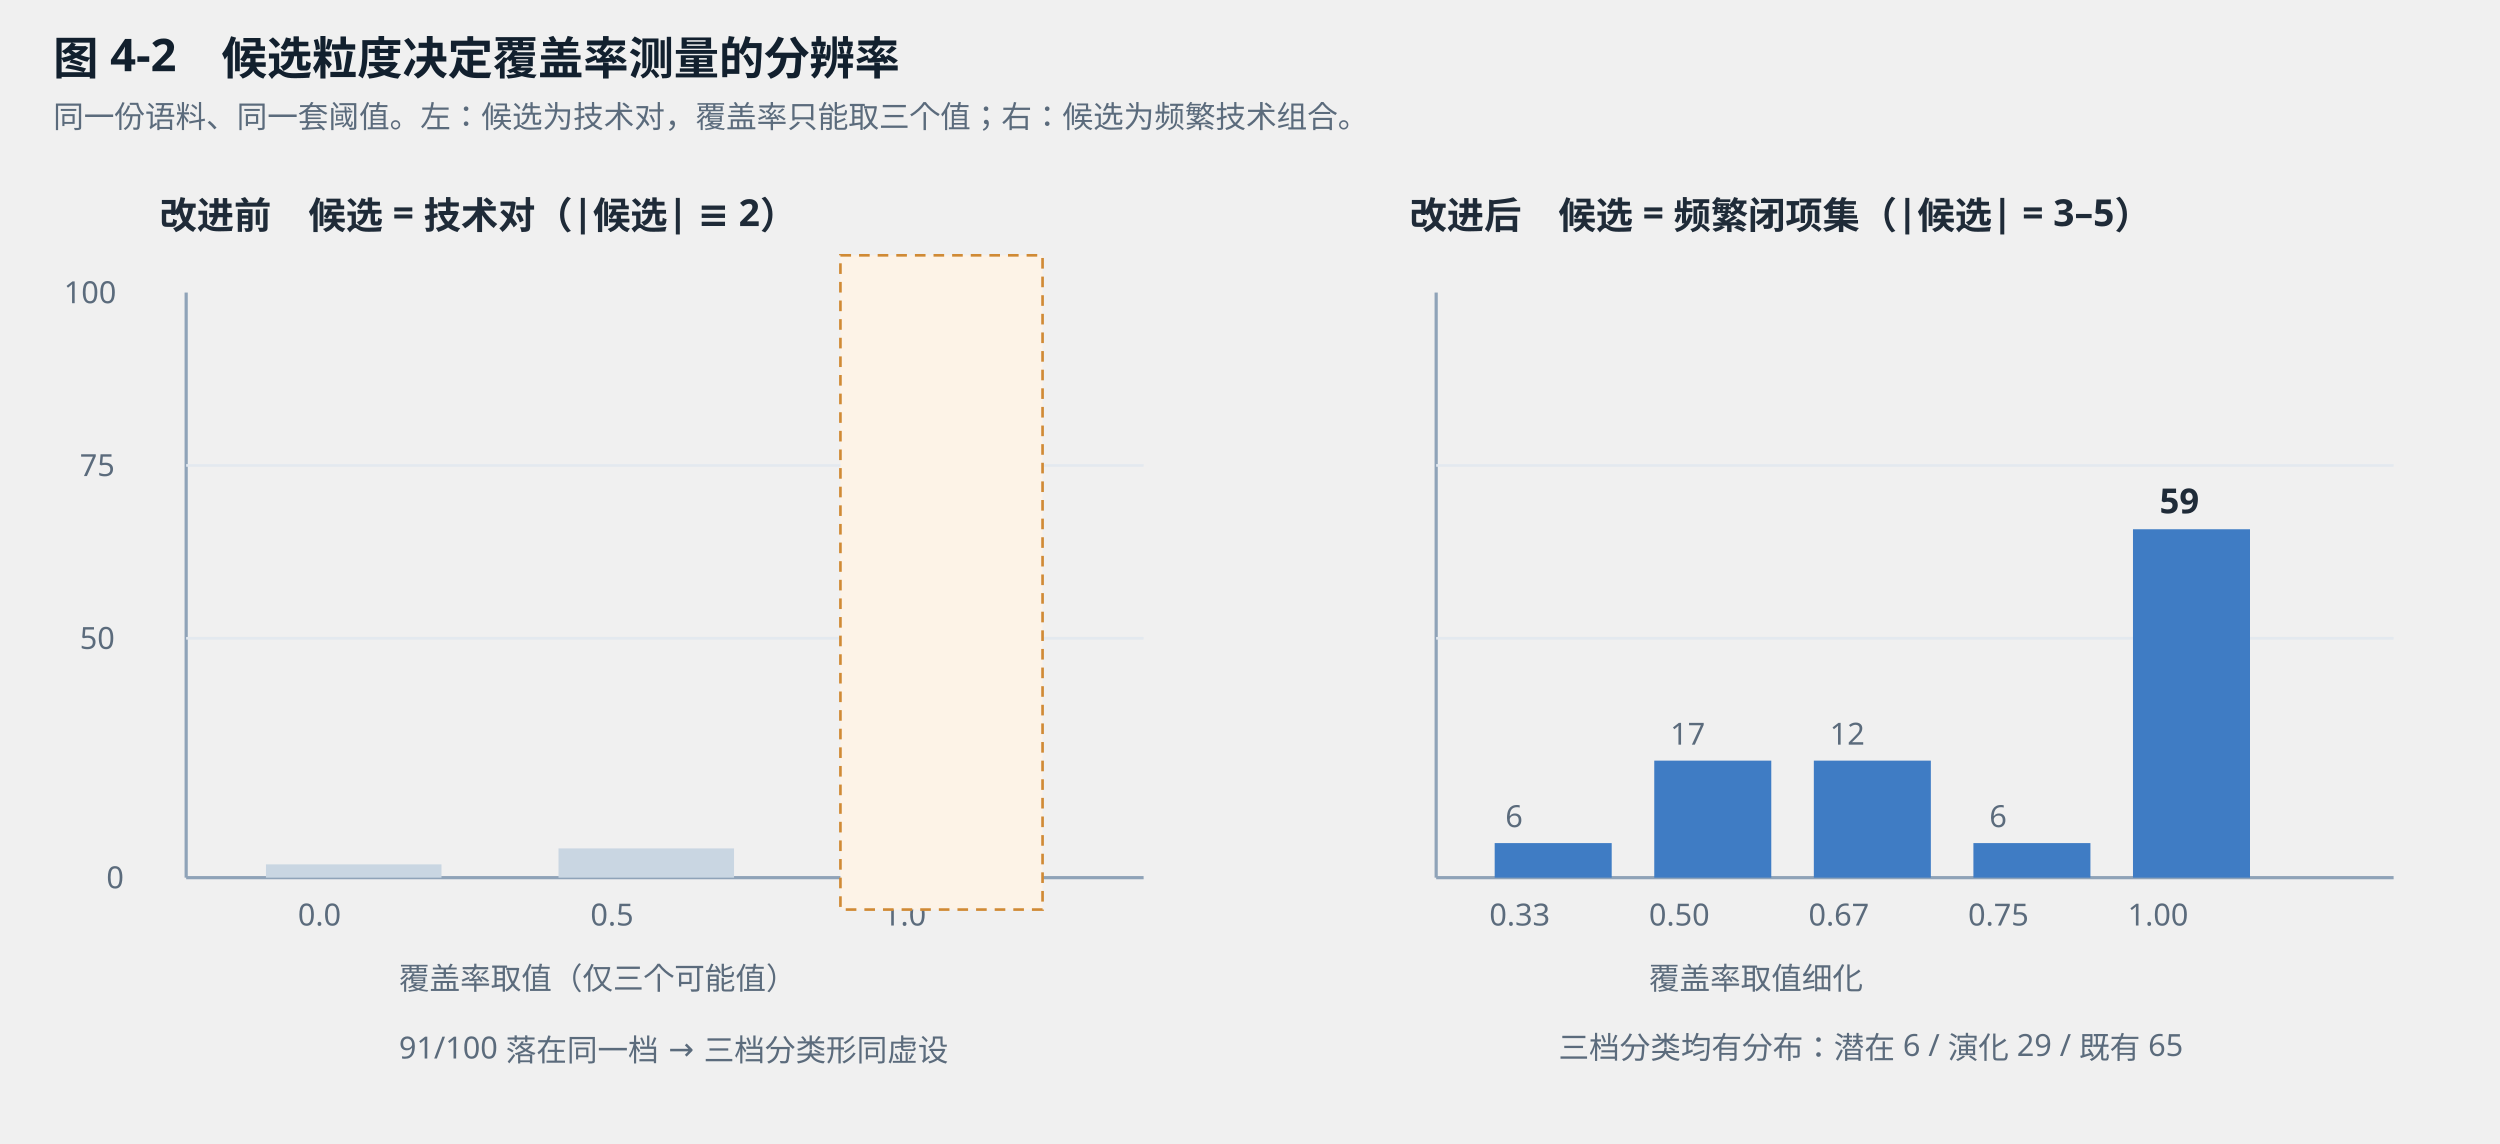
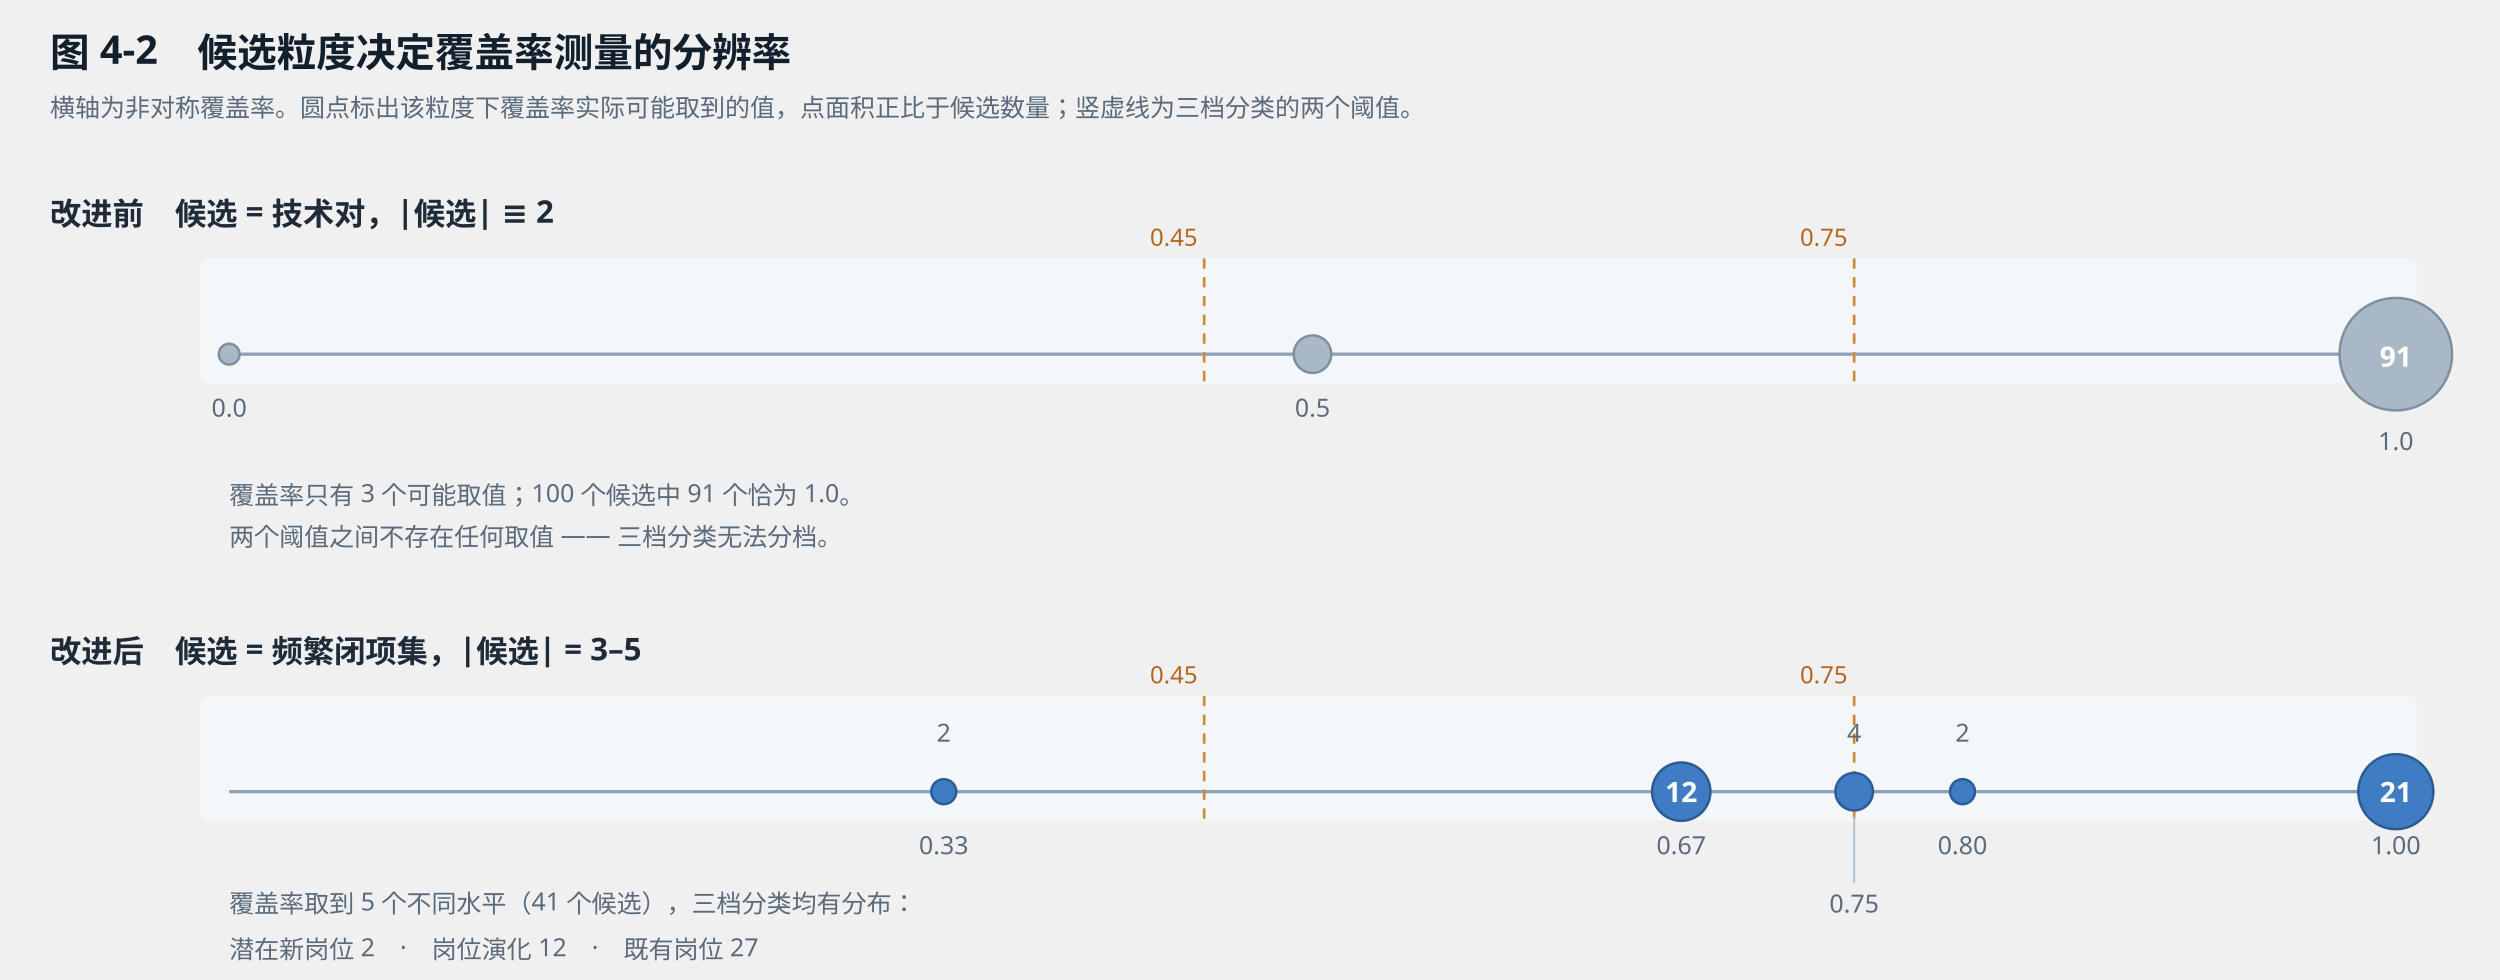
- <svg xmlns="http://www.w3.org/2000/svg" viewBox="0 0 940 430" width="940" height="430" font-family="Source Han Sans SC, Microsoft YaHei, sans-serif">
+ <svg xmlns="http://www.w3.org/2000/svg" viewBox="0 0 1200 470" width="1200" height="470" font-family="PingFang SC, Source Han Sans SC, Microsoft YaHei, sans-serif">
  <style>
-     .ti{font-size:17px;font-weight:600;fill:#12202e}
-     .h{font-size:14px;font-weight:600;fill:#1f2b38}
-     .t{font-size:13px;fill:#1f2b38}
-     .s{font-size:11.5px;fill:#5b6b7c}
-     .ax{stroke:#8fa3b8;stroke-width:1.2}
-     .grid{stroke:#e3e9ef;stroke-width:1}
-     .barA{fill:#c9d6e2}
-     .barB{fill:#3f7cc4}
-     .zone{fill:#fdf3e7;stroke:#d08a35;stroke-width:1;stroke-dasharray:4 3}
+     .ti{font-size:19px;font-weight:600;fill:#12202e}
+     .h{font-size:15px;font-weight:600;fill:#1f2b38}
+     .t{font-size:13.5px;fill:#1f2b38}
+     .s{font-size:12px;fill:#5b6b7c}
+     .axis{stroke:#8fa3b8;stroke-width:1.6}
+     .thr{stroke:#d08a35;stroke-width:1.3;stroke-dasharray:5 4}
+     .thrtx{font-size:11.5px;fill:#b5651d}
+     .lead{stroke:#b8c4d0;stroke-width:1}
+     .dotA{fill:#a9b8c7;stroke:#7d8fa1;stroke-width:1.2}
+     .dotB{fill:#3f7cc4;stroke:#2b5c96;stroke-width:1.2}
+     .band{fill:#f4f7fa}
+     .inv{fill:#ffffff;font-size:13.5px;font-weight:600}
  </style>
-   <text x="20" y="28" class="ti">图 4-2　候选粒度决定覆盖率测量的分辨率</text>
-   <text x="20" y="48" class="s">同一份语料、同一套阈值。左：候选为技术对，覆盖率只能取三个值；右：候选为频繁技术组合。</text>
-   <text x="60" y="86" class="h">改进前　候选 = 技术对（|候选| ≡ 2）</text>
-   <line x1="70" y1="330" x2="430" y2="330" class="ax" />
-   <line x1="70" y1="110" x2="70" y2="330" class="ax" />
-   <line x1="70" y1="240" x2="430" y2="240" class="grid" />
-   <line x1="70" y1="175" x2="430" y2="175" class="grid" />
-   <text x="40" y="334" class="s">0</text>
-   <text x="30" y="244" class="s">50</text>
-   <text x="30" y="179" class="s">75</text>
-   <text x="24" y="114" class="s">100</text>
-   <rect x="100" y="325" width="66" height="5" class="barA" />
-   <rect x="210" y="319" width="66" height="11" class="barA" />
-   <rect x="320" y="112" width="66" height="218" class="barA" />
-   <text x="112" y="348" class="s">0.0</text>
-   <text x="222" y="348" class="s">0.5</text>
-   <text x="332" y="348" class="s">1.0</text>
-   <text x="336" y="106" class="t" font-weight="600">91</text>
-   <text x="150" y="372" class="s">覆盖率取值（仅三个可能值）</text>
-   <rect x="316" y="96" width="76" height="246" class="zone" fill="none" />
-   <text x="150" y="398" class="s" fill="#b5651d">91/100 落在同一档 → 三档分类形同虚设</text>
-   <text x="530" y="86" class="h">改进后　候选 = 频繁闭项集（|候选| = 3–5）</text>
-   <line x1="540" y1="330" x2="900" y2="330" class="ax" />
-   <line x1="540" y1="110" x2="540" y2="330" class="ax" />
-   <line x1="540" y1="240" x2="900" y2="240" class="grid" />
-   <line x1="540" y1="175" x2="900" y2="175" class="grid" />
-   <rect x="562" y="317" width="44" height="13" class="barB" />
-   <rect x="622" y="286" width="44" height="44" class="barB" />
-   <rect x="682" y="286" width="44" height="44" class="barB" />
-   <rect x="742" y="317" width="44" height="13" class="barB" />
-   <rect x="802" y="199" width="44" height="131" class="barB" />
-   <text x="566" y="311" class="s">6</text>
-   <text x="628" y="280" class="s">17</text>
-   <text x="688" y="280" class="s">12</text>
-   <text x="748" y="311" class="s">6</text>
-   <text x="812" y="193" class="t" font-weight="600">59</text>
-   <text x="560" y="348" class="s">0.33</text>
-   <text x="620" y="348" class="s">0.50</text>
-   <text x="680" y="348" class="s">0.67</text>
-   <text x="740" y="348" class="s">0.75</text>
-   <text x="800" y="348" class="s">1.00</text>
-   <text x="620" y="372" class="s">覆盖率取值细化</text>
-   <text x="586" y="398" class="s" fill="#2c6b3f">三档分类均有分布：潜在 6 / 演化 29 / 既有 65</text>
+   <text x="24" y="32" class="ti">图 4-2　候选粒度决定覆盖率测量的分辨率</text>
+   <text x="24" y="56" class="s">横轴为非对称覆盖率。圆点标出该粒度下覆盖率实际可能取到的值，点面积正比于候选数量；竖虚线为三档分类的两个阈值。</text>
+   <text x="24" y="108" class="h">改进前　候选 = 技术对，|候选| ≡ 2</text>
+   <rect x="96" y="124" width="1064" height="60" class="band" rx="4" />
+   <line x1="110" y1="170" x2="1150" y2="170" class="axis" />
+   <line x1="578" y1="124" x2="578" y2="184" class="thr" />
+   <line x1="890" y1="124" x2="890" y2="184" class="thr" />
+   <text x="552" y="118" class="thrtx">0.45</text>
+   <text x="864" y="118" class="thrtx">0.75</text>
+   <circle cx="110" cy="170" r="5" class="dotA" />
+   <circle cx="630" cy="170" r="9" class="dotA" />
+   <circle cx="1150" cy="170" r="27" class="dotA" />
+   <text x="110" y="200" class="s" text-anchor="middle">0.0</text>
+   <text x="630" y="200" class="s" text-anchor="middle">0.5</text>
+   <text x="1150" y="216" class="s" text-anchor="middle">1.0</text>
+   <text x="1150" y="176" class="inv" text-anchor="middle">91</text>
+   <text x="110" y="242" class="s">覆盖率只有 3 个可能取值；100 个候选中 91 个恰为 1.0。</text>
+   <text x="110" y="262" class="s" fill="#b5651d">两个阈值之间不存在任何取值 —— 三档分类无法分档。</text>
+   <text x="24" y="318" class="h">改进后　候选 = 频繁闭项集，|候选| = 3–5</text>
+   <rect x="96" y="334" width="1064" height="60" class="band" rx="4" />
+   <line x1="110" y1="380" x2="1150" y2="380" class="axis" />
+   <line x1="578" y1="334" x2="578" y2="394" class="thr" />
+   <line x1="890" y1="334" x2="890" y2="394" class="thr" />
+   <text x="552" y="328" class="thrtx">0.45</text>
+   <text x="864" y="328" class="thrtx">0.75</text>
+   <circle cx="453" cy="380" r="6" class="dotB" />
+   <circle cx="807" cy="380" r="14" class="dotB" />
+   <circle cx="890" cy="380" r="9" class="dotB" />
+   <circle cx="942" cy="380" r="6" class="dotB" />
+   <circle cx="1150" cy="380" r="18" class="dotB" />
+   <text x="453" y="356" class="s" text-anchor="middle">2</text>
+   <text x="807" y="385" class="inv" text-anchor="middle">12</text>
+   <text x="890" y="356" class="s" text-anchor="middle">4</text>
+   <text x="942" y="356" class="s" text-anchor="middle">2</text>
+   <text x="1150" y="385" class="inv" text-anchor="middle">21</text>
+   <text x="453" y="410" class="s" text-anchor="middle">0.33</text>
+   <text x="807" y="410" class="s" text-anchor="middle">0.67</text>
+   <line x1="890" y1="392" x2="890" y2="424" class="lead" />
+   <text x="890" y="438" class="s" text-anchor="middle">0.75</text>
+   <text x="942" y="410" class="s" text-anchor="middle">0.80</text>
+   <text x="1150" y="410" class="s" text-anchor="middle">1.00</text>
+   <text x="110" y="438" class="s">覆盖率取到 5 个不同水平（41 个候选），三档分类均有分布：</text>
+   <text x="110" y="460" class="s" fill="#2c6b3f">潜在新岗位 2　·　岗位演化 12　·　既有岗位 27</text>
</svg>
